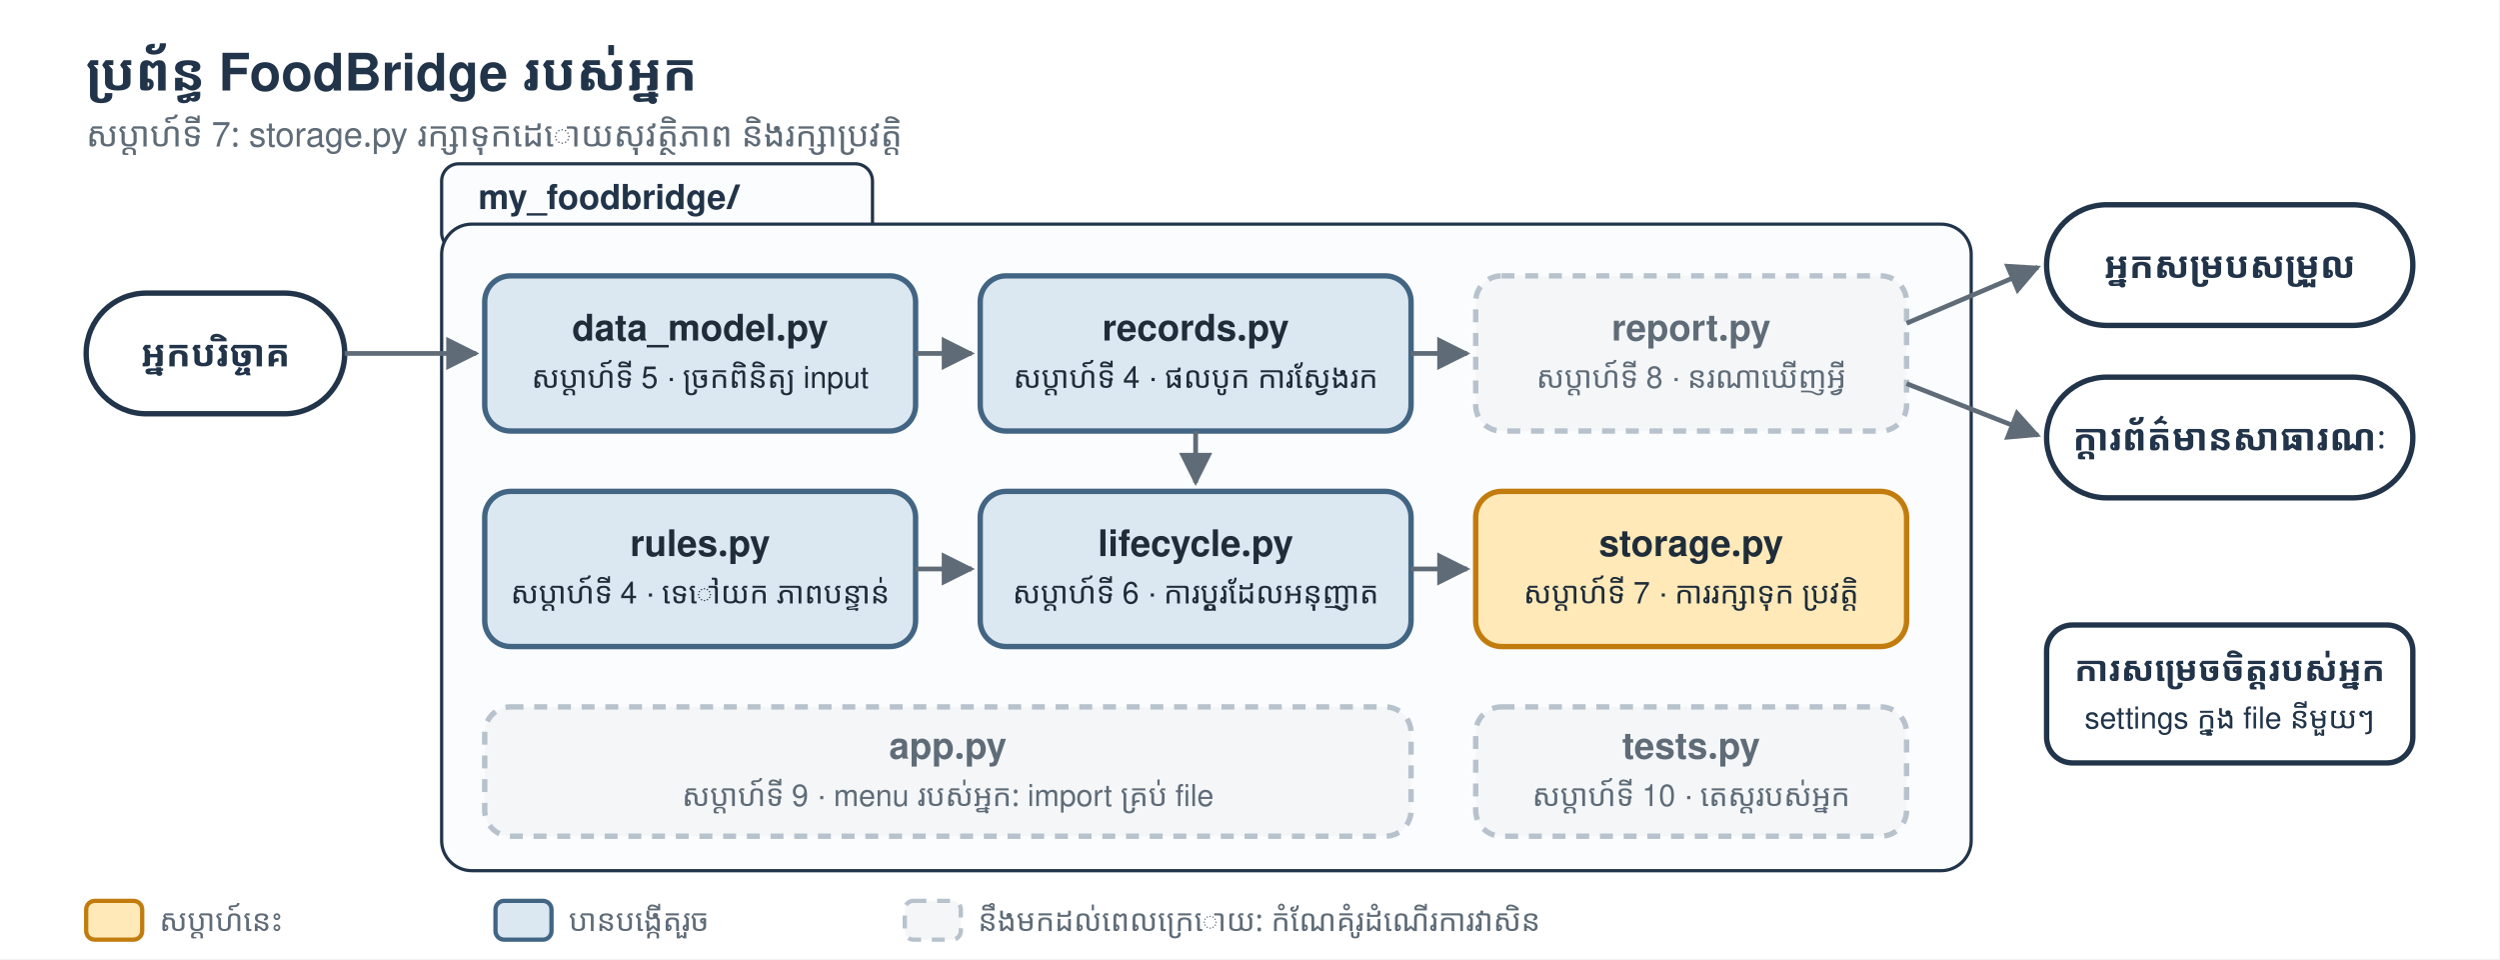
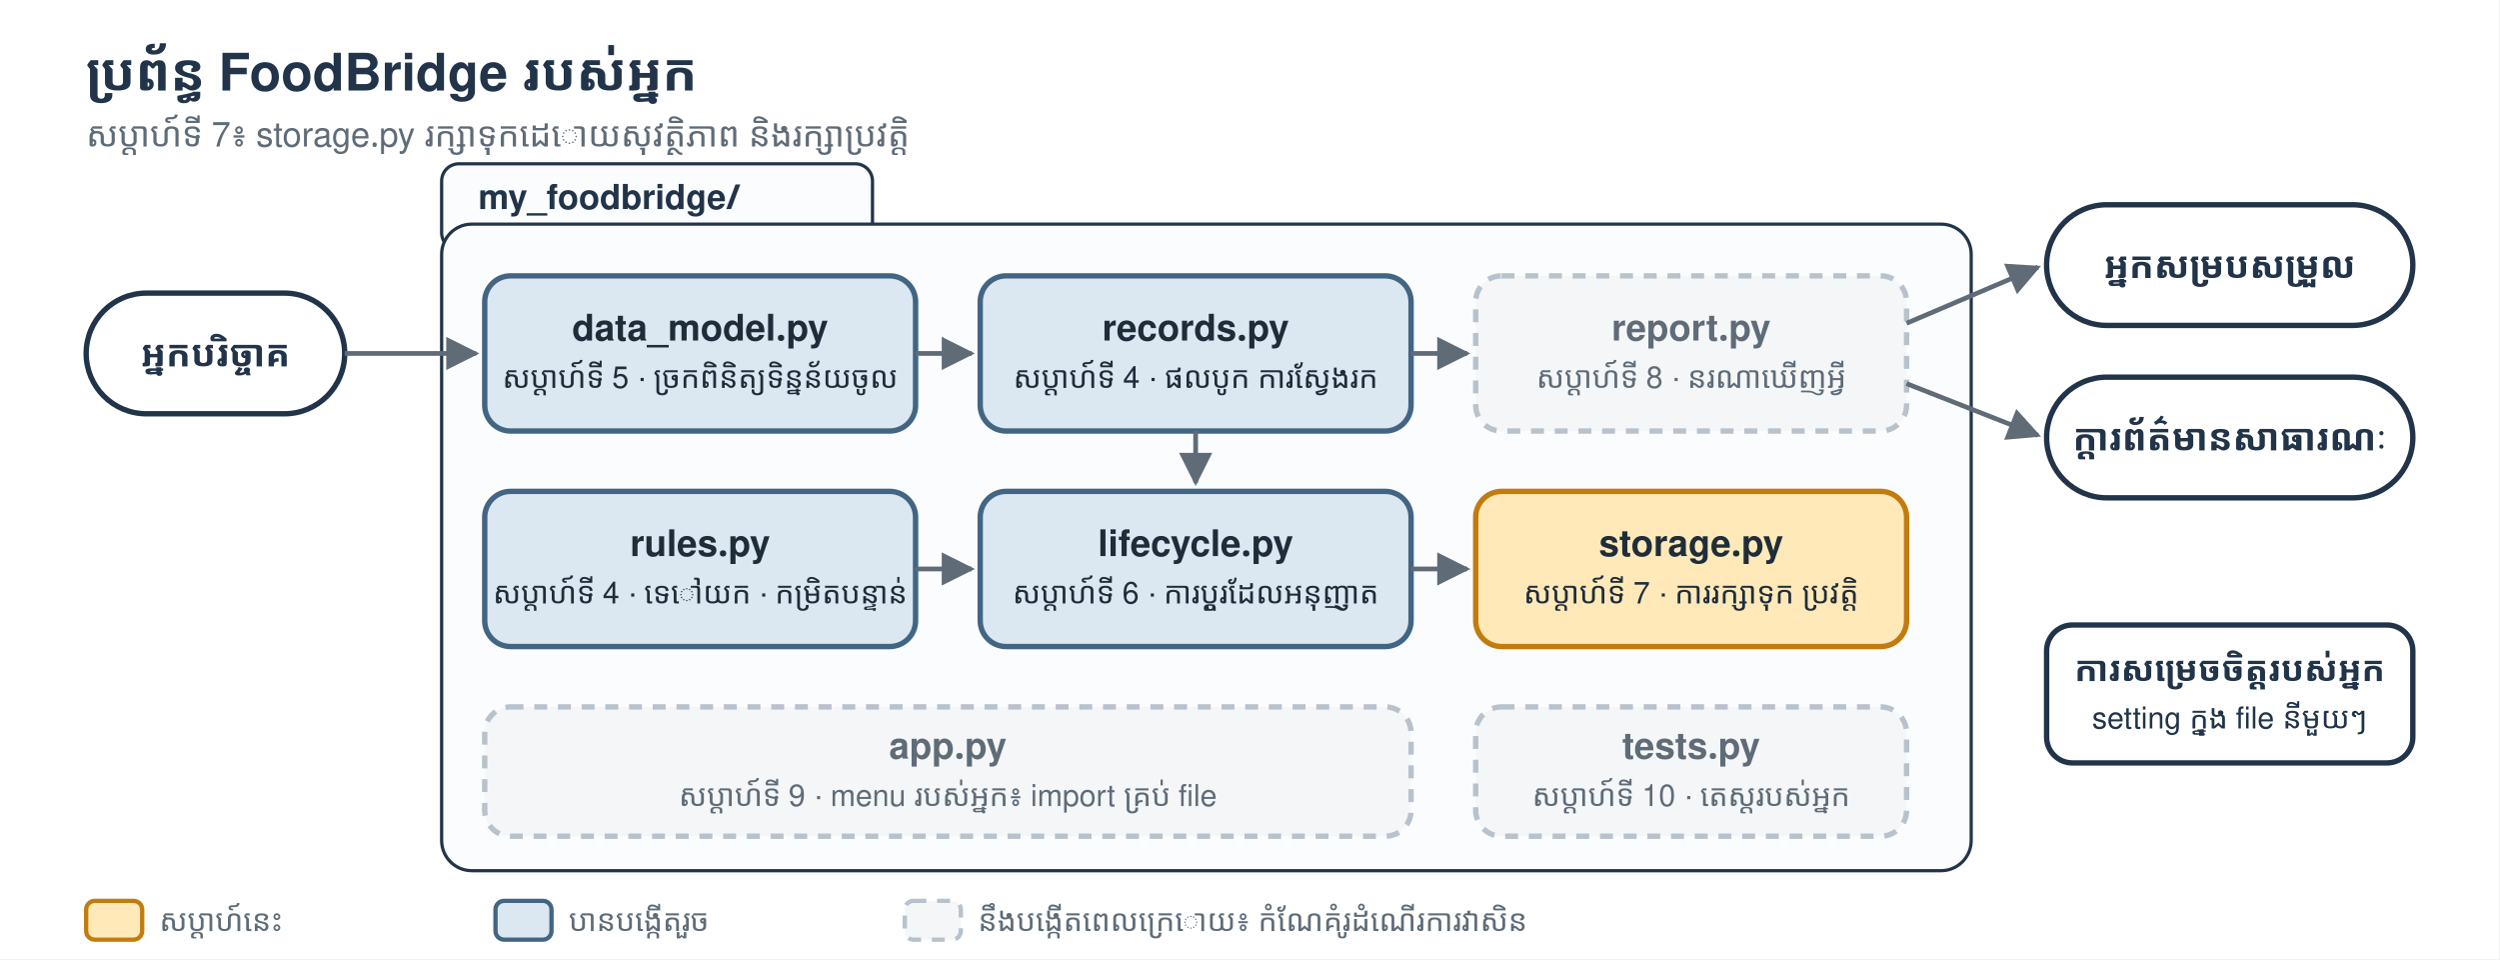
<svg xmlns="http://www.w3.org/2000/svg" width="1160" height="445" viewBox="0 0 1160 445" role="img" font-family="system-ui, -apple-system, 'Segoe UI', 'Noto Sans Khmer', 'Khmer Sangam MN', 'Khmer UI', 'Khmer OS Battambang', Helvetica, Arial, sans-serif">
  <rect width="1160" height="445" fill="#ffffff" />
  <defs>
    <marker id="arrow" viewBox="0 0 10 10" refX="9" refY="5" markerWidth="7" markerHeight="7" orient="auto-start-reverse">
      <path d="M0,0 L10,5 L0,10 z" fill="#5f6c78" />
    </marker>
  </defs>
  <text x="40" y="42" font-size="24" font-weight="700" fill="#213449" text-anchor="start">ប្រព័ន្ធ FoodBridge របស់អ្នក</text>
-   <text x="40" y="68" font-size="16" font-weight="400" fill="#5f6c78" text-anchor="start">សប្ដាហ៍ទី 7: storage.py រក្សាទុកដោយសុវត្ថិភាព និងរក្សាប្រវត្តិ</text>
+   <text x="40" y="68" font-size="16" font-weight="400" fill="#5f6c78" text-anchor="start">សប្ដាហ៍ទី 7៖ storage.py រក្សាទុកដោយសុវត្ថិភាព និងរក្សាប្រវត្តិ</text>
  <rect x="205" y="76" width="200" height="40" rx="8" fill="#fbfcfd" stroke="#213449" stroke-width="1.5" />
  <text x="222" y="97" font-size="16" font-weight="700" fill="#213449" text-anchor="start">my_foodbridge/</text>
  <rect x="205" y="104" width="710" height="300" rx="14" fill="#fbfcfd" stroke="#213449" stroke-width="1.5" />
  <rect x="225" y="128" width="200" height="72" rx="12" fill="#dbe7f1" stroke="#426583" stroke-width="2.5" />
  <text x="325.0" y="158.0" text-anchor="middle" font-size="17" font-weight="700" fill="#1f2d3a">data_model.py</text>
-   <text x="325.0" y="180.0" text-anchor="middle" font-size="14" fill="#1f2d3a">សប្ដាហ៍ទី 5 · ច្រកពិនិត្យ input</text>
+   <text x="325.0" y="180.0" text-anchor="middle" font-size="14" fill="#1f2d3a">សប្ដាហ៍ទី 5 · ច្រកពិនិត្យទិន្នន័យចូល</text>
  <rect x="455" y="128" width="200" height="72" rx="12" fill="#dbe7f1" stroke="#426583" stroke-width="2.5" />
  <text x="555.0" y="158.0" text-anchor="middle" font-size="17" font-weight="700" fill="#1f2d3a">records.py</text>
  <text x="555.0" y="180.0" text-anchor="middle" font-size="14" fill="#1f2d3a">សប្ដាហ៍ទី 4 · ផលបូក ការស្វែងរក</text>
  <rect x="685" y="128" width="200" height="72" rx="12" fill="#f4f6f8" stroke="#b7c2cc" stroke-width="2.5" stroke-dasharray="6 5" />
  <text x="785.0" y="158.0" text-anchor="middle" font-size="17" font-weight="700" fill="#5f6c78">report.py</text>
  <text x="785.0" y="180.0" text-anchor="middle" font-size="14" fill="#5f6c78">សប្ដាហ៍ទី 8 · នរណាឃើញអ្វី</text>
  <rect x="225" y="228" width="200" height="72" rx="12" fill="#dbe7f1" stroke="#426583" stroke-width="2.5" />
  <text x="325.0" y="258.0" text-anchor="middle" font-size="17" font-weight="700" fill="#1f2d3a">rules.py</text>
-   <text x="325.0" y="280.0" text-anchor="middle" font-size="14" fill="#1f2d3a">សប្ដាហ៍ទី 4 · ទៅយក ភាពបន្ទាន់</text>
+   <text x="325.0" y="280.0" text-anchor="middle" font-size="14" fill="#1f2d3a">សប្ដាហ៍ទី 4 · ទៅយក · កម្រិតបន្ទាន់</text>
  <rect x="455" y="228" width="200" height="72" rx="12" fill="#dbe7f1" stroke="#426583" stroke-width="2.5" />
  <text x="555.0" y="258.0" text-anchor="middle" font-size="17" font-weight="700" fill="#1f2d3a">lifecycle.py</text>
  <text x="555.0" y="280.0" text-anchor="middle" font-size="14" fill="#1f2d3a">សប្ដាហ៍ទី 6 · ការប្ដូរដែលអនុញ្ញាត</text>
  <rect x="685" y="228" width="200" height="72" rx="12" fill="#ffe9b8" stroke="#c27c0e" stroke-width="2.5" />
  <text x="785.0" y="258.0" text-anchor="middle" font-size="17" font-weight="700" fill="#1f2d3a">storage.py</text>
  <text x="785.0" y="280.0" text-anchor="middle" font-size="14" fill="#1f2d3a">សប្ដាហ៍ទី 7 · ការរក្សាទុក ប្រវត្តិ</text>
  <rect x="225" y="328" width="430" height="60" rx="12" fill="#f4f6f8" stroke="#b7c2cc" stroke-width="2.5" stroke-dasharray="6 5" />
  <text x="440.0" y="352.0" text-anchor="middle" font-size="17" font-weight="700" fill="#5f6c78">app.py</text>
-   <text x="440.0" y="374.0" text-anchor="middle" font-size="14" fill="#5f6c78">សប្ដាហ៍ទី 9 · menu របស់អ្នក: import គ្រប់ file</text>
+   <text x="440.0" y="374.0" text-anchor="middle" font-size="14" fill="#5f6c78">សប្ដាហ៍ទី 9 · menu របស់អ្នក៖ import គ្រប់ file</text>
  <rect x="685" y="328" width="200" height="60" rx="12" fill="#f4f6f8" stroke="#b7c2cc" stroke-width="2.5" stroke-dasharray="6 5" />
  <text x="785.0" y="352.0" text-anchor="middle" font-size="17" font-weight="700" fill="#5f6c78">tests.py</text>
  <text x="785.0" y="374.0" text-anchor="middle" font-size="14" fill="#5f6c78">សប្ដាហ៍ទី 10 · តេស្តរបស់អ្នក</text>
  <rect x="40" y="136" width="120" height="56" rx="28" fill="#ffffff" stroke="#213449" stroke-width="2.5" />
  <text x="100.0" y="170.0" text-anchor="middle" font-size="17" font-weight="700" fill="#213449">អ្នកបរិច្ចាគ</text>
  <rect x="950" y="95" width="170" height="56" rx="28" fill="#ffffff" stroke="#213449" stroke-width="2.5" />
  <text x="1035.0" y="129.0" text-anchor="middle" font-size="17" font-weight="700" fill="#213449">អ្នកសម្របសម្រួល</text>
  <rect x="950" y="175" width="170" height="56" rx="28" fill="#ffffff" stroke="#213449" stroke-width="2.5" />
  <text x="1035.0" y="209.0" text-anchor="middle" font-size="17" font-weight="700" fill="#213449">ក្ដារព័ត៌មានសាធារណៈ</text>
  <line x1="160" y1="164" x2="221" y2="164" stroke="#5f6c78" stroke-width="2.2" marker-end="url(#arrow)" />
  <line x1="425" y1="164" x2="451" y2="164" stroke="#5f6c78" stroke-width="2.2" marker-end="url(#arrow)" />
  <line x1="655" y1="164" x2="681" y2="164" stroke="#5f6c78" stroke-width="2.2" marker-end="url(#arrow)" />
  <line x1="885" y1="150" x2="946" y2="124" stroke="#5f6c78" stroke-width="2.2" marker-end="url(#arrow)" />
  <line x1="885" y1="178" x2="946" y2="202" stroke="#5f6c78" stroke-width="2.2" marker-end="url(#arrow)" />
  <line x1="555" y1="200" x2="555" y2="224" stroke="#5f6c78" stroke-width="2.2" marker-end="url(#arrow)" />
  <line x1="425" y1="264" x2="451" y2="264" stroke="#5f6c78" stroke-width="2.2" marker-end="url(#arrow)" />
  <line x1="655" y1="264" x2="681" y2="264" stroke="#5f6c78" stroke-width="2.2" marker-end="url(#arrow)" />
  <rect x="950" y="290" width="170" height="64" rx="12" fill="#ffffff" stroke="#213449" stroke-width="2.5" />
  <text x="1035.0" y="316.0" text-anchor="middle" font-size="16" font-weight="700" fill="#213449">ការសម្រេចចិត្តរបស់អ្នក</text>
-   <text x="1035.0" y="338.0" text-anchor="middle" font-size="14" fill="#213449">settings ក្នុង file នីមួយៗ</text>
+   <text x="1035.0" y="338.0" text-anchor="middle" font-size="14" fill="#213449">setting ក្នុង file នីមួយៗ</text>
  <rect x="40" y="418" width="26" height="18" rx="4" fill="#ffe9b8" stroke="#c27c0e" stroke-width="2" />
  <text x="74" y="432" font-size="14" font-weight="400" fill="#5f6c78" text-anchor="start">សប្ដាហ៍នេះ</text>
  <rect x="230" y="418" width="26" height="18" rx="4" fill="#dbe7f1" stroke="#426583" stroke-width="2" />
  <text x="264" y="432" font-size="14" font-weight="400" fill="#5f6c78" text-anchor="start">បានបង្កើតរួច</text>
  <rect x="420" y="418" width="26" height="18" rx="4" fill="#f4f6f8" stroke="#b7c2cc" stroke-width="2" stroke-dasharray="6 5" />
-   <text x="454" y="432" font-size="14" font-weight="400" fill="#5f6c78" text-anchor="start">នឹងមកដល់ពេលក្រោយ: កំណែគំរូដំណើរការវាសិន</text>
+   <text x="454" y="432" font-size="14" font-weight="400" fill="#5f6c78" text-anchor="start">នឹងបង្កើតពេលក្រោយ៖ កំណែគំរូដំណើរការវាសិន</text>
</svg>
